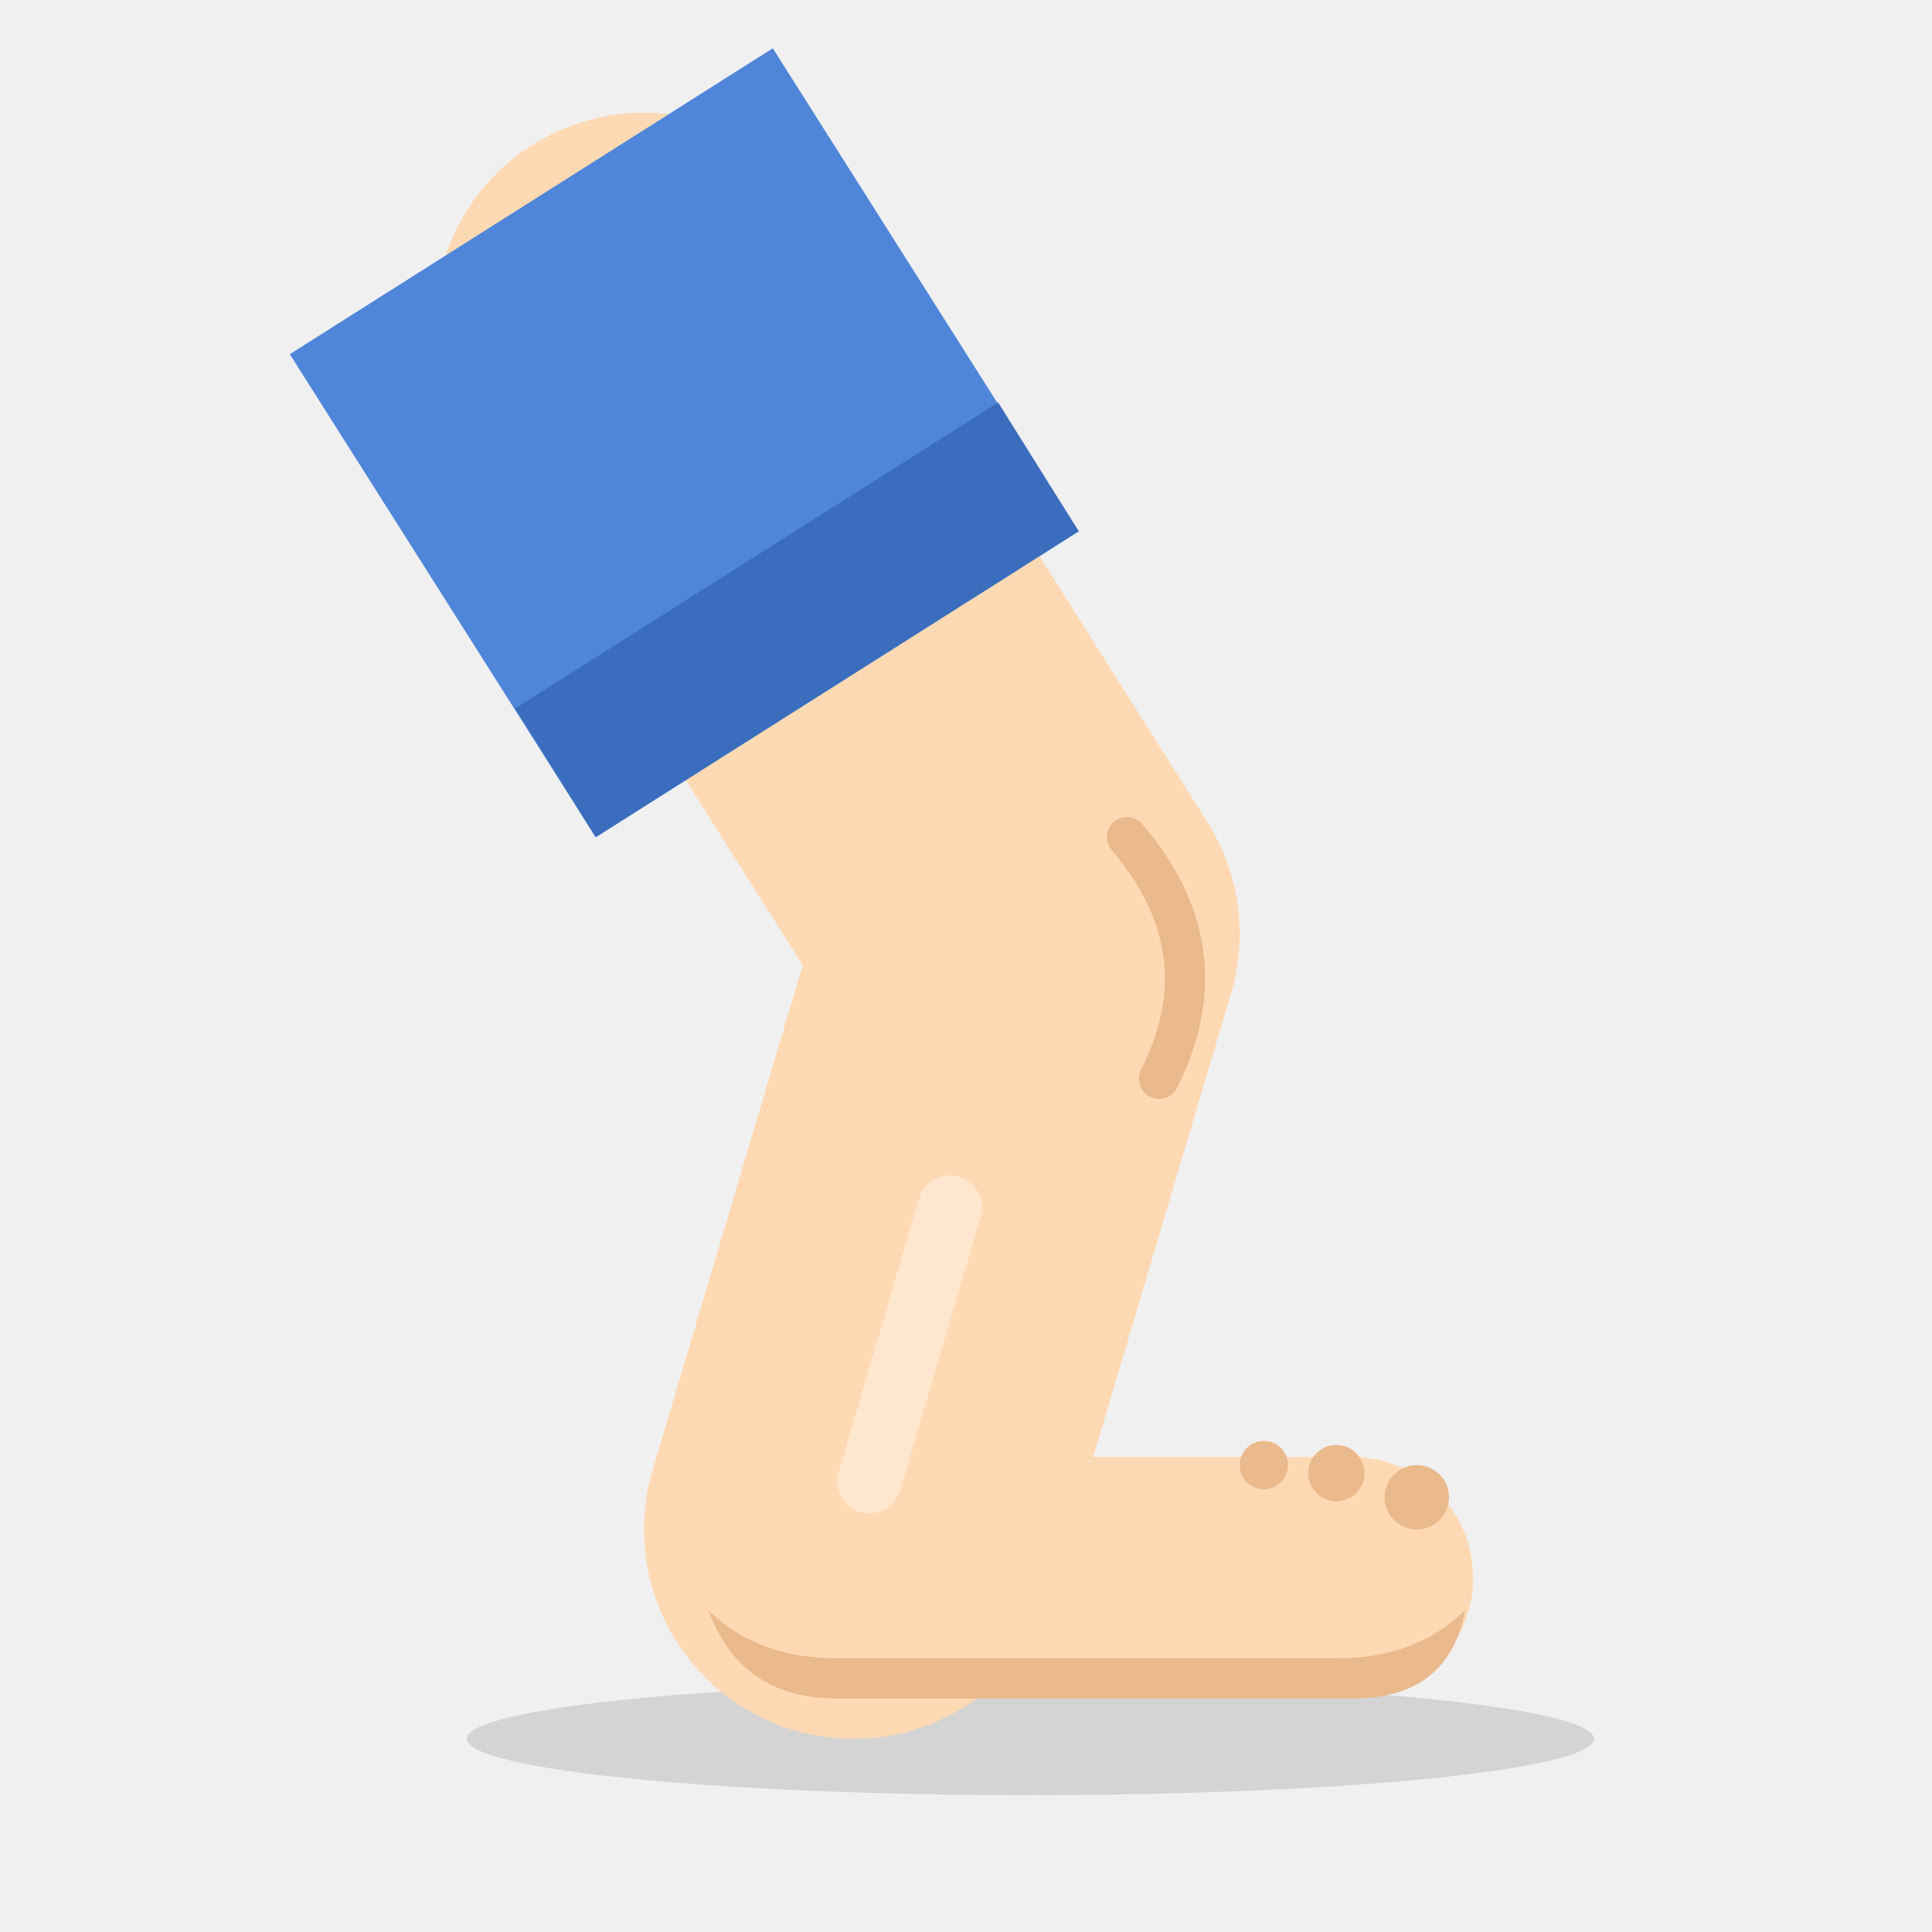
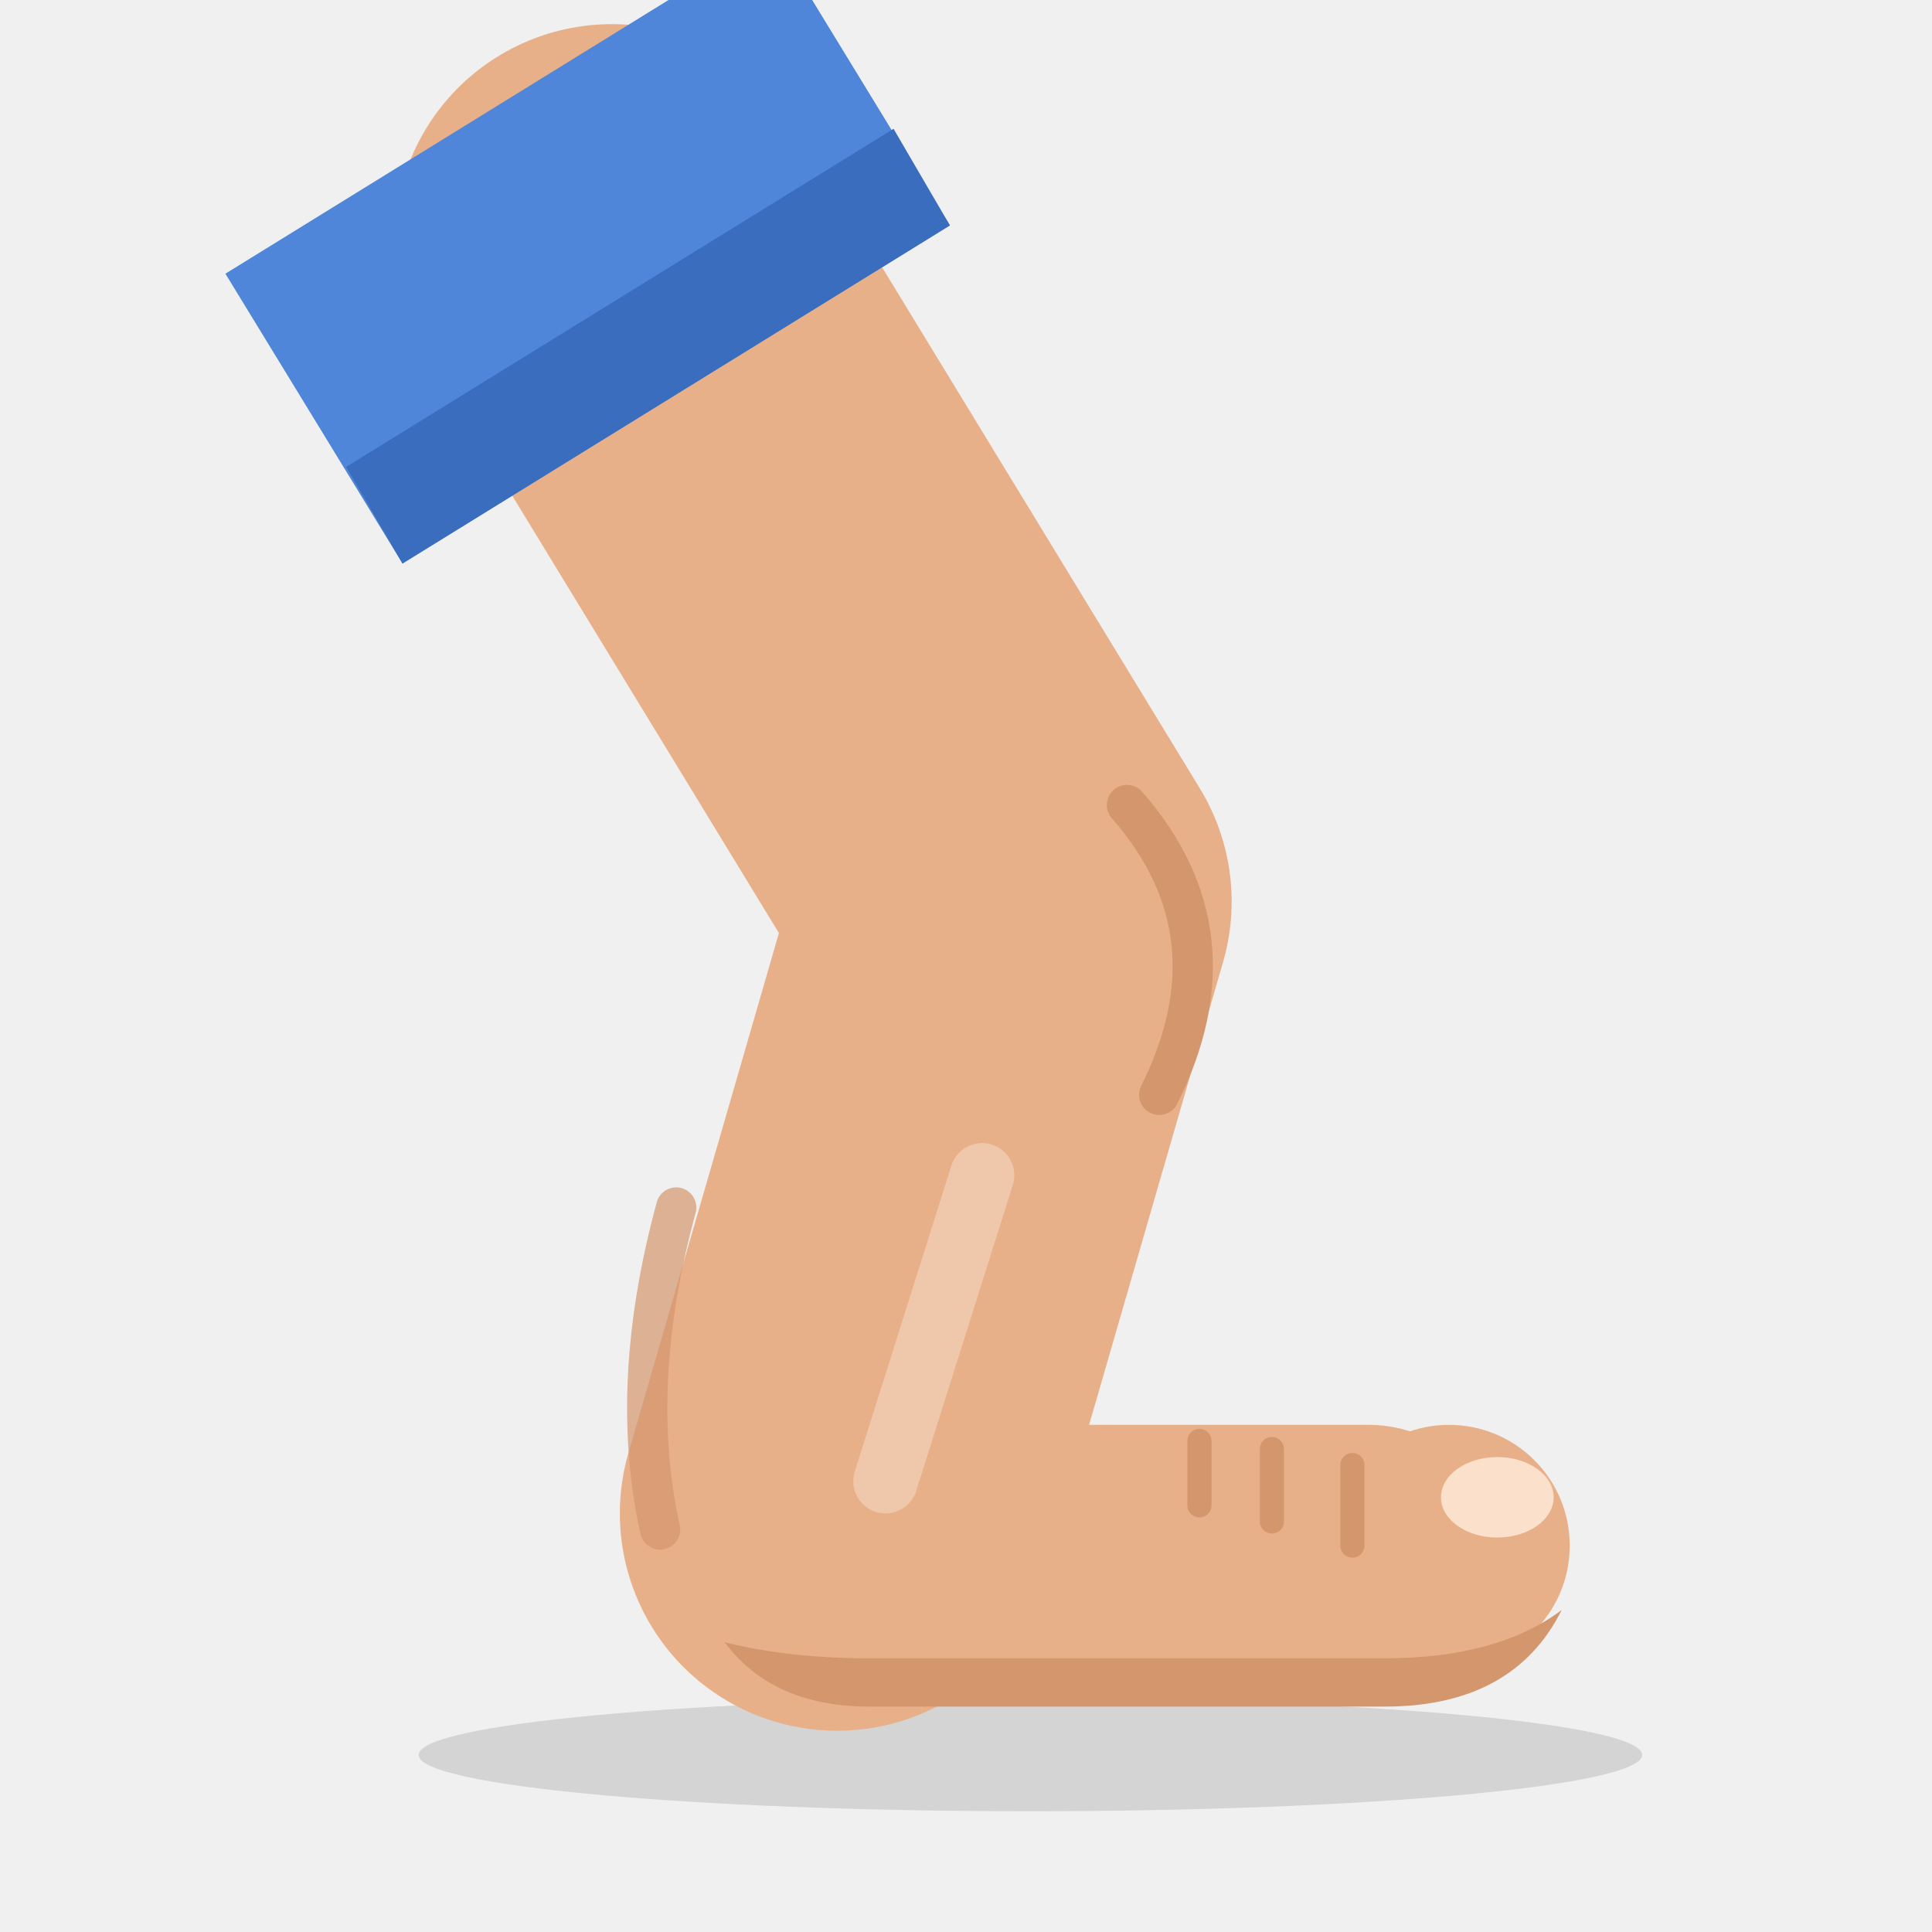
<svg xmlns="http://www.w3.org/2000/svg" viewBox="0 0 240 240">
-   <ellipse cx="128" cy="216" rx="70" ry="7" fill="#000" opacity=".12" />
-   <path d="M104 196 H168" fill="none" stroke="#ffd9b3" stroke-width="30" stroke-linecap="round" />
-   <path d="M80 40 L128 116 L106 190" fill="none" stroke="#ffd9b3" stroke-width="52" stroke-linecap="round" stroke-linejoin="round" />
-   <path d="M88 200 Q92 211 104 211 H168 Q180 211 182 200 Q176 206 166 206 H104 Q94 206 88 200z" fill="#eab98c" />
-   <path d="M140 104 Q152 118 144 134" fill="none" stroke="#eab98c" stroke-width="5" stroke-linecap="round" />
-   <path d="M118 150 L108 184" fill="none" stroke="#fff" stroke-width="8" stroke-linecap="round" opacity=".35" />
-   <g fill="#eab98c">
-     <circle cx="176" cy="186" r="4" />
-     <circle cx="166" cy="183" r="3.5" />
-     <circle cx="157" cy="182" r="3" />
+   <ellipse cx="128" cy="218" rx="76" ry="7" fill="#000" opacity=".12" />
+   <path d="M108 194 H170" fill="none" stroke="#e8b088" stroke-width="34" stroke-linecap="round" />
+   <circle cx="180" cy="192" r="15" fill="#e8b088" />
+   <path d="M76 30 L126 112 L104 188" fill="none" stroke="#e8b088" stroke-width="54" stroke-linecap="round" stroke-linejoin="round" />
+   <path d="M90 204 Q96 212 108 212 H172 Q188 212 194 200 Q186 206 172 206 H108 Q98 206 90 204z" fill="#d4966c" />
+   <path d="M140 100 Q154 116 144 136" fill="none" stroke="#d4966c" stroke-width="5" stroke-linecap="round" />
+   <path d="M84 150 Q78 172 82 190" fill="none" stroke="#d4966c" stroke-width="5" stroke-linecap="round" opacity=".7" />
+   <path d="M122 146 L110 184" fill="none" stroke="#fff" stroke-width="8" stroke-linecap="round" opacity=".3" />
+   <ellipse cx="186" cy="186" rx="7" ry="5" fill="#fbe0cc" />
+   <g fill="none" stroke="#d4966c" stroke-width="3" stroke-linecap="round">
+     <path d="M168 182 v10" />
+     <path d="M158 180 v9" />
+     <path d="M149 179 v8" />
  </g>
-   <path d="M36 44 L96 6 L134 66 L74 104z" fill="#4f86d9" />
-   <path d="M124 50 L134 66 L74 104 L64 88z" fill="#3a6dbd" />
+   <path d="M50 70 L118 28 L96 -8 L28 34z" fill="#4f86d9" />
+   <path d="M50 70 L118 28 L111 16 L43 58z" fill="#3a6dbd" />
</svg>
